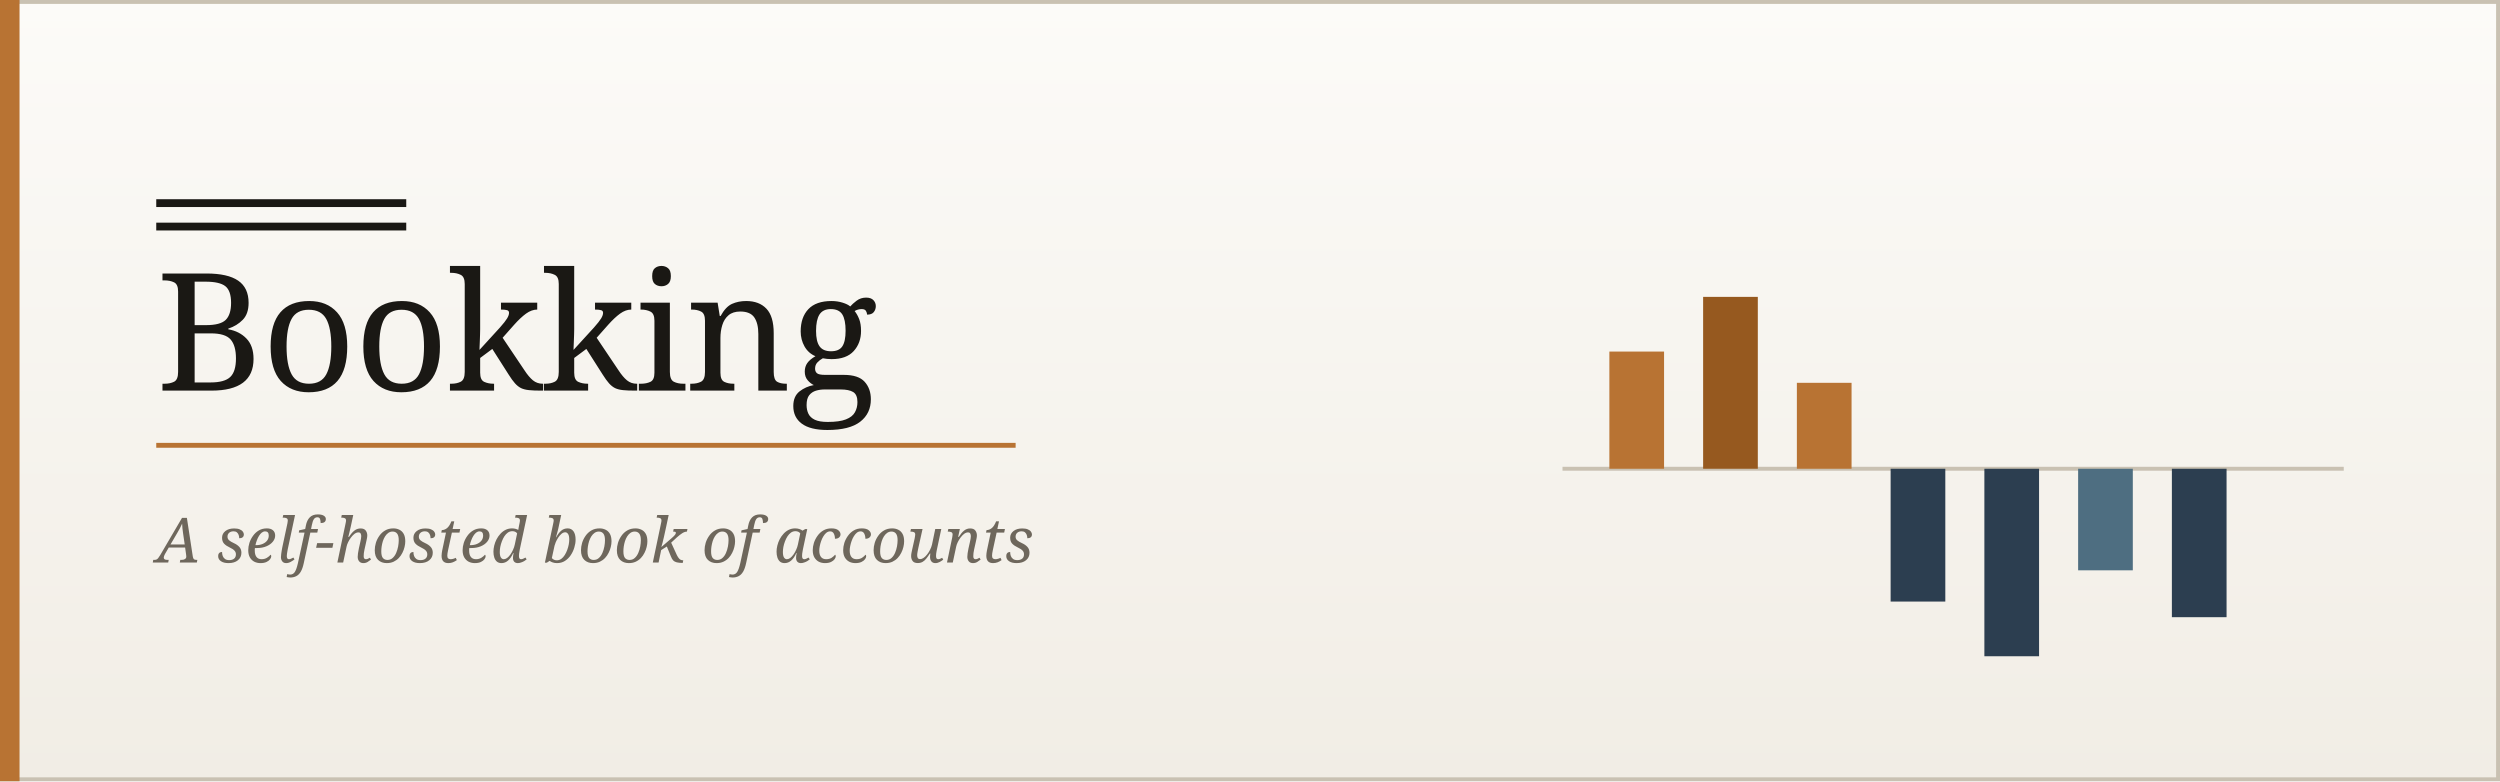
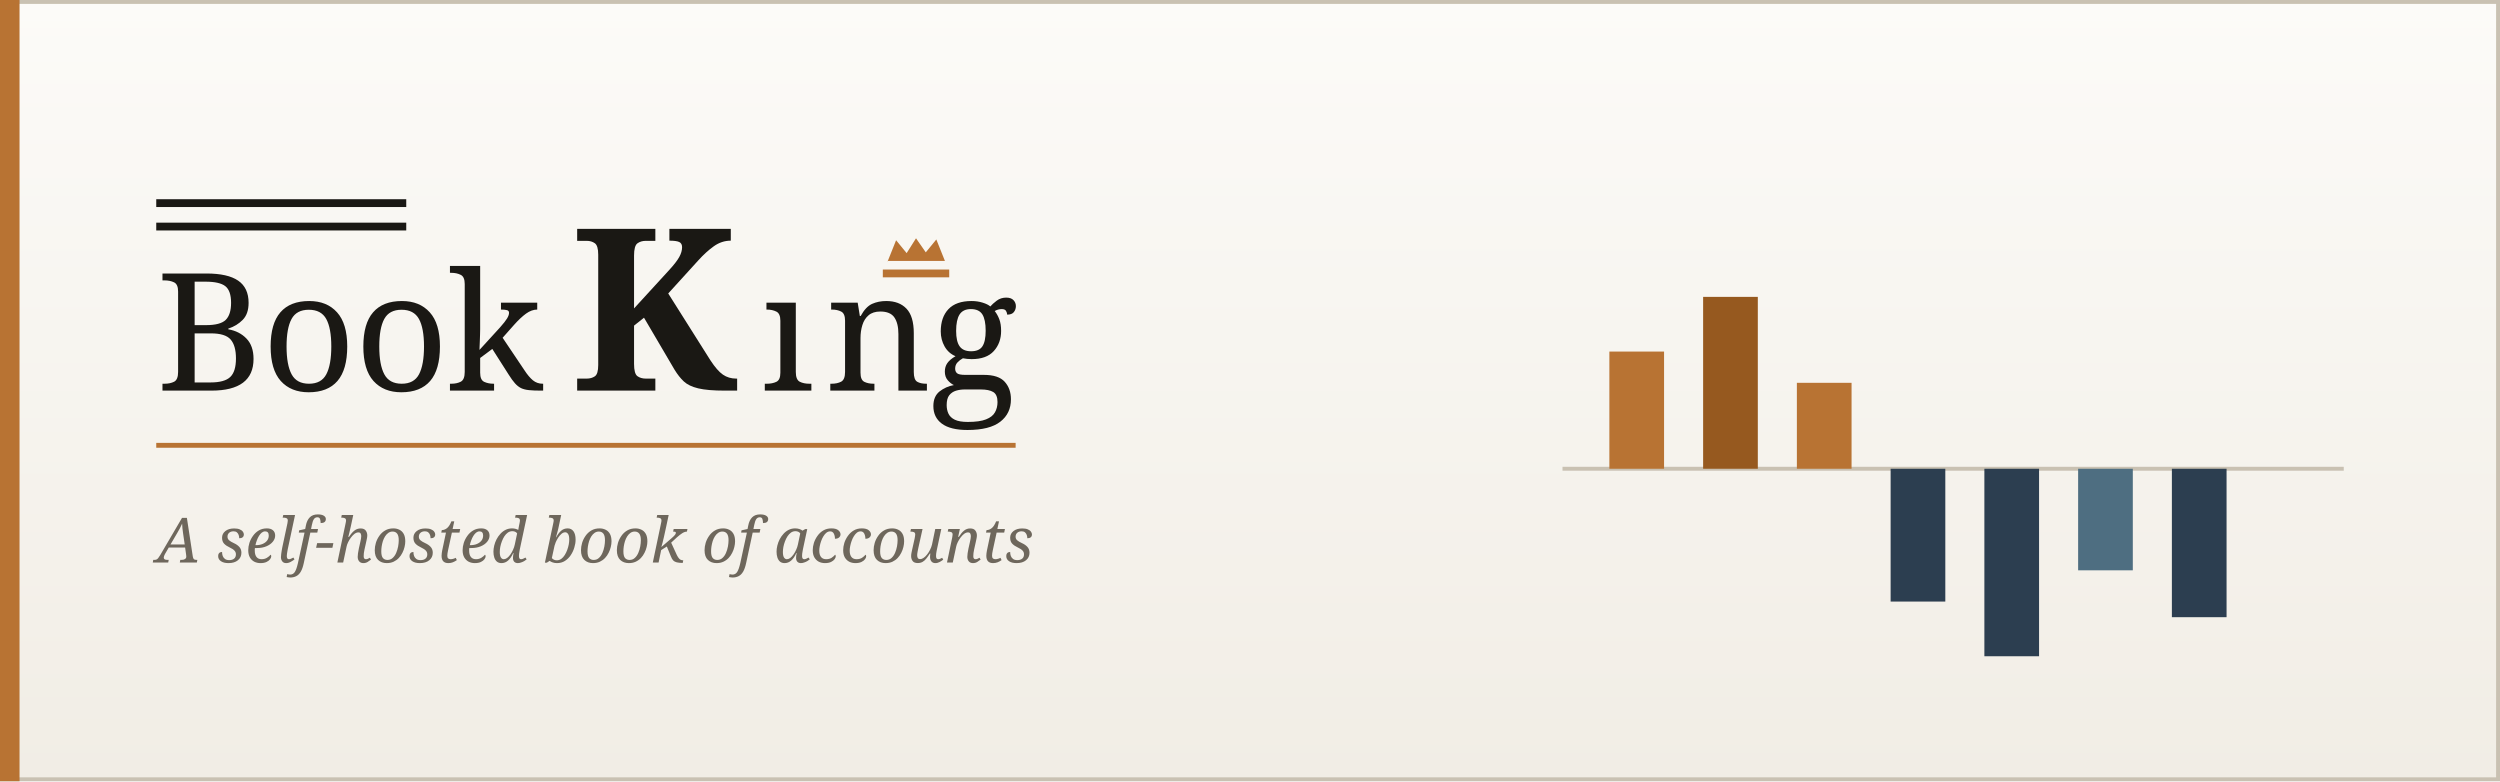
- <svg xmlns="http://www.w3.org/2000/svg" width="640" height="200" viewBox="0 0 640 200" role="img" aria-label="Bookking">
+ <svg xmlns="http://www.w3.org/2000/svg" width="640" height="200" viewBox="0 0 640 200" role="img" aria-label="BookKing">
  <defs>
    <linearGradient id="bg" x1="0" y1="0" x2="0" y2="1">
      <stop offset="0%" stop-color="#FCFBF8" />
      <stop offset="100%" stop-color="#F1EDE5" />
    </linearGradient>
  </defs>
  <rect width="640" height="200" fill="url(#bg)" />
  <rect x="0.5" y="0.5" width="639" height="199" fill="none" stroke="#C9C1B2" />
  <rect x="0" y="0" width="5" height="200" fill="#B87333" />
  <g transform="translate(40, 52)">
    <line x1="0" y1="0" x2="64" y2="0" stroke="#1A1814" stroke-width="2" />
    <line x1="0" y1="6" x2="64" y2="6" stroke="#1A1814" stroke-width="2" />
-     <text x="0" y="48" fill="#1A1814" font-family="Georgia, serif" font-size="42" letter-spacing="-0.5">Bookking</text>
+     <text x="0" y="48" fill="#1A1814" font-family="Georgia, serif" font-weight="500" letter-spacing="-0.5">
+       <tspan font-size="42">Book</tspan>
+       <tspan font-size="58" font-weight="600" dx="4">K</tspan>
+       <tspan font-size="42" dx="3">ı</tspan>
+       <tspan font-size="42">ng</tspan>
+     </text>
+     <g transform="translate(186, 6)" fill="#B87333">
+       <path d="M0 11h17v2H0v-2zm1.2-2 2.2-5.5 2.7 3.3L8.5 3l2.5 3.6 2.7-3.3 2.2 5.5H1.2z" />
+     </g>
    <line x1="0" y1="62" x2="220" y2="62" stroke="#B87333" stroke-width="1.25" />
    <text x="0" y="92" fill="#6E675C" font-family="Georgia, serif" font-size="16" font-style="italic">A self-hosted book of accounts</text>
  </g>
  <g transform="translate(400, 48)">
    <line x1="0" y1="72" x2="200" y2="72" stroke="#C9C1B2" />
    <rect x="12" y="42" width="14" height="30" fill="#B87333" />
    <rect x="36" y="28" width="14" height="44" fill="#96591F" />
    <rect x="60" y="50" width="14" height="22" fill="#B87333" />
    <rect x="84" y="72" width="14" height="34" fill="#2C3E50" />
    <rect x="108" y="72" width="14" height="48" fill="#2C3E50" />
    <rect x="132" y="72" width="14" height="26" fill="#4E6E81" />
    <rect x="156" y="72" width="14" height="38" fill="#2C3E50" />
  </g>
</svg>
